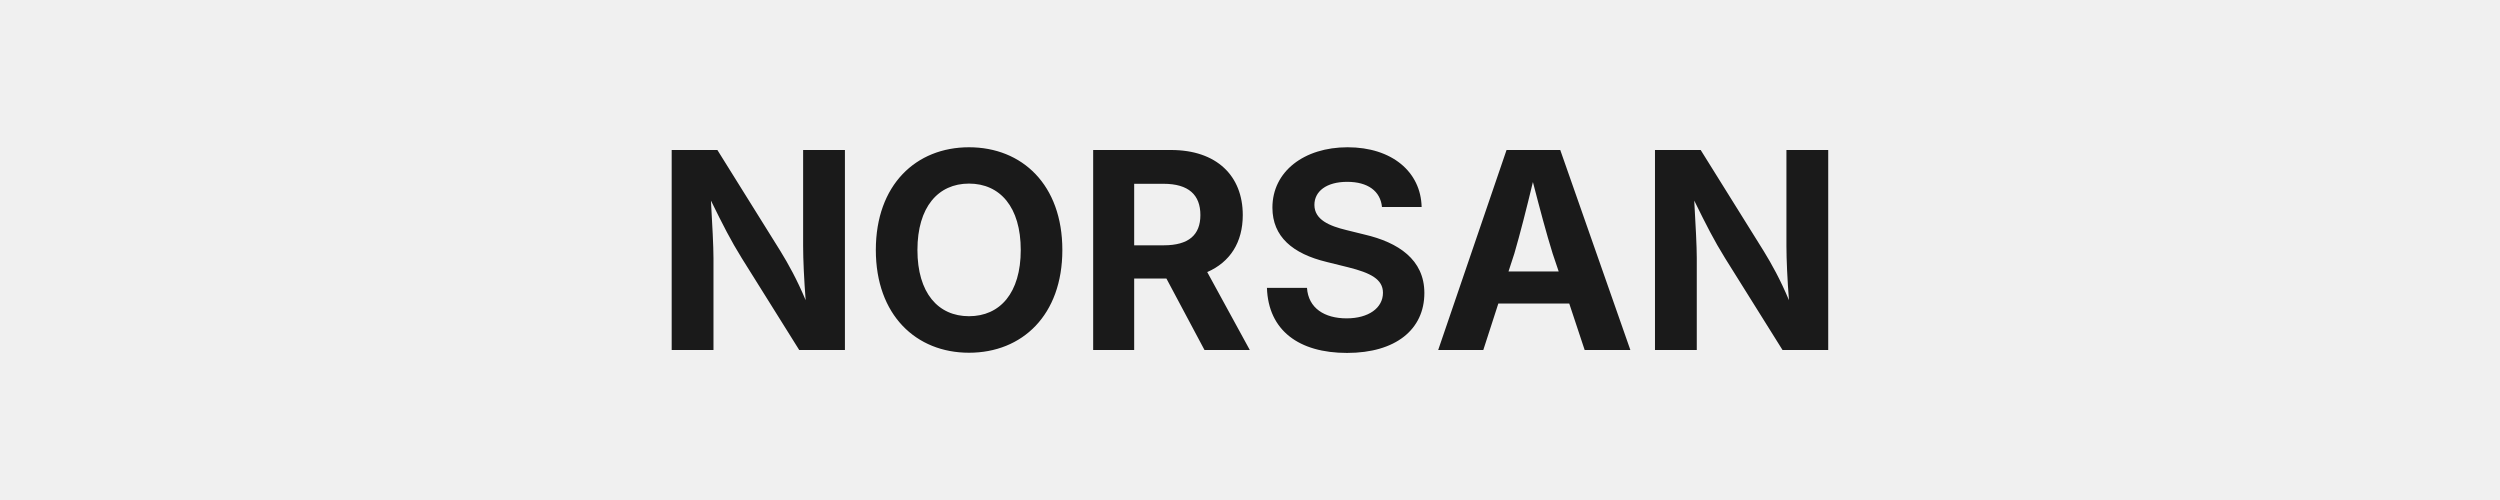
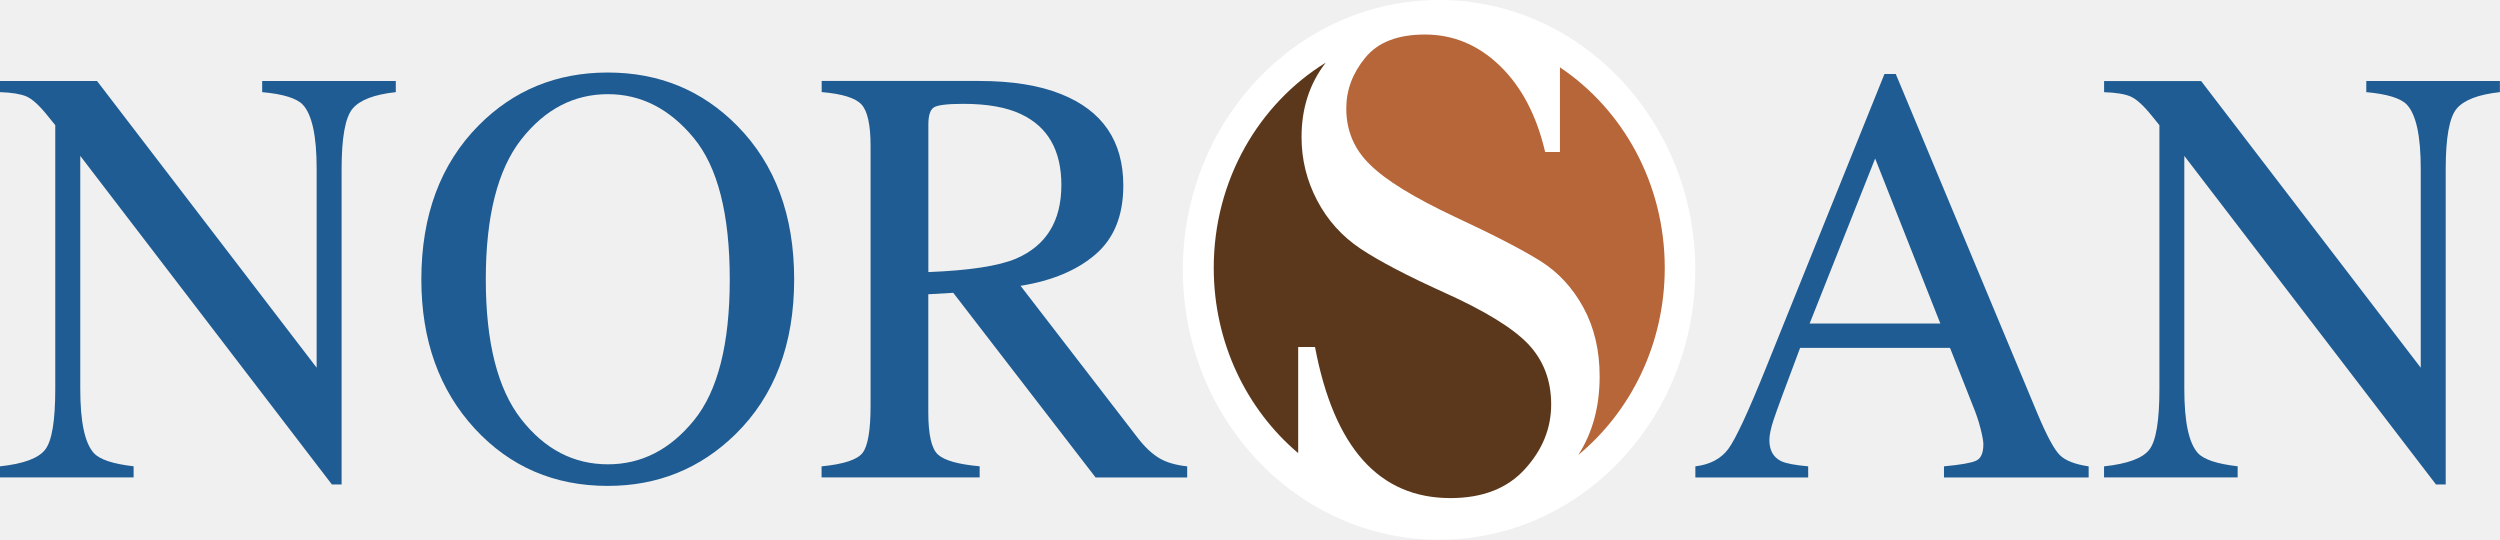
- <svg xmlns="http://www.w3.org/2000/svg" viewBox="0 0 200 40">
-   <text x="100" y="28" text-anchor="middle" font-family="system-ui,-apple-system,sans-serif" font-size="22" font-weight="700" fill="#1a1a1a">NORSAN</text>
+ <svg xmlns="http://www.w3.org/2000/svg" version="1.1" id="Ebene_1" x="0px" y="0px" viewBox="0 0 467.79 101" style="enable-background:new 0 0 467.79 101;" xml:space="preserve">
+   <style type="text/css"> .st0{fill:#FFFFFF;} .st1{fill:#1E5C93;} .st2{fill:#B66638;} .st3{fill:#5B381C;} </style>
+   <g>
+     <ellipse class="st0" cx="269.27" cy="50.5" rx="47.94" ry="50.5" />
+     <g>
+       <path class="st1" d="M0,87.26c4.4-0.47,7.23-1.52,8.47-3.15c1.25-1.62,1.87-5.39,1.87-11.29v-49.4l-1.46-1.8 C7.33,19.68,6,18.49,4.91,18.03C3.82,17.58,2.18,17.31,0,17.24v-2.08h18.16L59.25,68.8V31.54c0-6.13-0.87-10.12-2.6-11.96 c-1.14-1.2-3.67-1.98-7.59-2.34v-2.08h25v2.08c-4.05,0.44-6.76,1.48-8.11,3.12c-1.35,1.64-2.03,5.4-2.03,11.28v59.01h-1.82 L15.02,29.17v43.64c0,6.13,0.85,10.12,2.55,11.98c1.11,1.2,3.59,2.02,7.43,2.46v2.08H0V87.26z" />
+       <path class="st1" d="M89.55,23.48c6.55-6.61,14.6-9.91,24.17-9.91c9.6,0,17.67,3.32,24.22,9.96c7.1,7.19,10.66,16.77,10.66,28.74 c0,12.15-3.67,21.83-11.02,29.02c-6.58,6.42-14.54,9.63-23.86,9.63c-9.98,0-18.26-3.56-24.85-10.68 c-6.69-7.26-10.03-16.59-10.03-27.97C78.85,40.3,82.41,30.7,89.55,23.48z M97.51,78.42c4.41,5.64,9.82,8.46,16.24,8.46 c6.28,0,11.65-2.75,16.11-8.24c4.46-5.49,6.69-14.28,6.69-26.36c0-12.22-2.25-21.06-6.77-26.5c-4.51-5.44-9.85-8.16-16.03-8.16 c-6.38,0-11.78,2.82-16.21,8.46c-4.42,5.64-6.64,14.37-6.64,26.2C90.9,64.06,93.11,72.77,97.51,78.42z" />
+       <path class="st1" d="M153.75,87.26c4.09-0.4,6.64-1.23,7.64-2.5c1-1.27,1.51-4.23,1.51-8.88V27.31c0-3.94-0.57-6.52-1.69-7.75 s-3.61-2-7.46-2.33v-2.08h29.47c6.14,0,11.25,0.82,15.33,2.46c7.76,3.1,11.64,8.8,11.64,17.11c0,5.58-1.72,9.86-5.17,12.85 c-3.45,2.99-8.14,4.96-14.06,5.91l21.93,28.46c1.35,1.74,2.7,3.01,4.05,3.8c1.35,0.8,3.09,1.3,5.2,1.52v2.08H205l-26.63-34.55 l-4.67,0.27v22.1c0,4.15,0.6,6.78,1.79,7.88c1.2,1.11,3.8,1.85,7.82,2.21v2.08h-29.58V87.26z M190.13,48.39 c5.65-2.44,8.47-7.03,8.47-13.77c0-6.48-2.53-10.91-7.59-13.28c-2.7-1.27-6.29-1.91-10.76-1.91c-3.01,0-4.86,0.23-5.53,0.68 c-0.68,0.46-1.01,1.52-1.01,3.2v27.6C181.36,50.61,186.84,49.78,190.13,48.39z" />
+       <path class="st1" d="M317.23,89.34v-2.08c2.74-0.33,4.79-1.41,6.16-3.25c1.37-1.85,3.72-6.89,7.04-15.14l22.18-55.02h2.12 l26.52,63.56c1.77,4.21,3.18,6.81,4.24,7.81s2.83,1.68,5.33,2.04v2.08h-27.07v-2.08c3.11-0.29,5.12-0.64,6.02-1.06 c0.9-0.42,1.35-1.44,1.35-3.08c0-0.54-0.17-1.51-0.52-2.89c-0.34-1.38-0.83-2.83-1.46-4.36l-4.26-10.78h-28.05 c-2.77,7.34-4.41,11.81-4.95,13.43c-0.54,1.62-0.8,2.9-0.8,3.84c0,1.89,0.73,3.2,2.18,3.92c0.9,0.43,2.59,0.76,5.08,0.98v2.08 H317.23z M363.07,60.54l-12.2-30.88l-12.26,30.88H363.07z" />
+       <path class="st1" d="M393.72,87.26c4.4-0.47,7.23-1.52,8.47-3.15c1.25-1.62,1.87-5.39,1.87-11.29v-49.4l-1.46-1.8 c-1.56-1.93-2.89-3.13-3.98-3.58c-1.09-0.46-2.73-0.72-4.91-0.79v-2.08h18.16l41.09,53.64V31.54c0-6.13-0.87-10.12-2.6-11.96 c-1.14-1.2-3.67-1.98-7.59-2.34v-2.08h25v2.08c-4.05,0.44-6.76,1.48-8.11,3.12c-1.35,1.64-2.03,5.4-2.03,11.28v59.01h-1.82 l-47.09-61.48v43.64c0,6.13,0.85,10.12,2.55,11.98c1.11,1.2,3.59,2.02,7.43,2.46v2.08h-25V87.26z" />
+     </g>
+     <g>
+       <path class="st2" d="M311.5,50.13c0-15.79-7.83-29.65-19.61-37.53v15.84h-2.77c-1.59-6.83-4.41-12.19-8.45-16.11 c-4.05-3.92-8.73-5.87-14.05-5.87c-5.07,0-8.79,1.44-11.16,4.34c-2.37,2.89-3.55,6.05-3.55,9.49c0,4.15,1.48,7.66,4.45,10.52 c2.93,2.91,8.23,6.17,15.91,9.78c7.34,3.42,12.68,6.19,16.01,8.28c3.33,2.1,6,5,8.02,8.71c2.01,3.71,3.02,7.99,3.02,12.85 c0,5.68-1.34,10.58-4,14.7C305.16,76.99,311.5,64.35,311.5,50.13z" />
+     </g>
+     <g>
+       <path class="st3" d="M246.06,64.93c3.56,18.85,12.01,28.27,25.34,28.27c5.99,0,10.64-1.8,13.92-5.41 c3.29-3.6,4.93-7.64,4.93-12.11c0-4.51-1.44-8.29-4.34-11.34c-2.89-3.01-8.17-6.24-15.84-9.68c-6.83-3.09-11.99-5.8-15.47-8.11 c-3.48-2.32-6.19-5.33-8.14-9.04c-1.95-3.71-2.92-7.66-2.92-11.86c0-5.41,1.52-10.05,4.53-13.93 c-12.53,7.71-20.96,22.01-20.96,38.4c0,14.02,6.17,26.52,15.8,34.67V64.93H246.06z" />
+     </g>
+   </g>
</svg>
